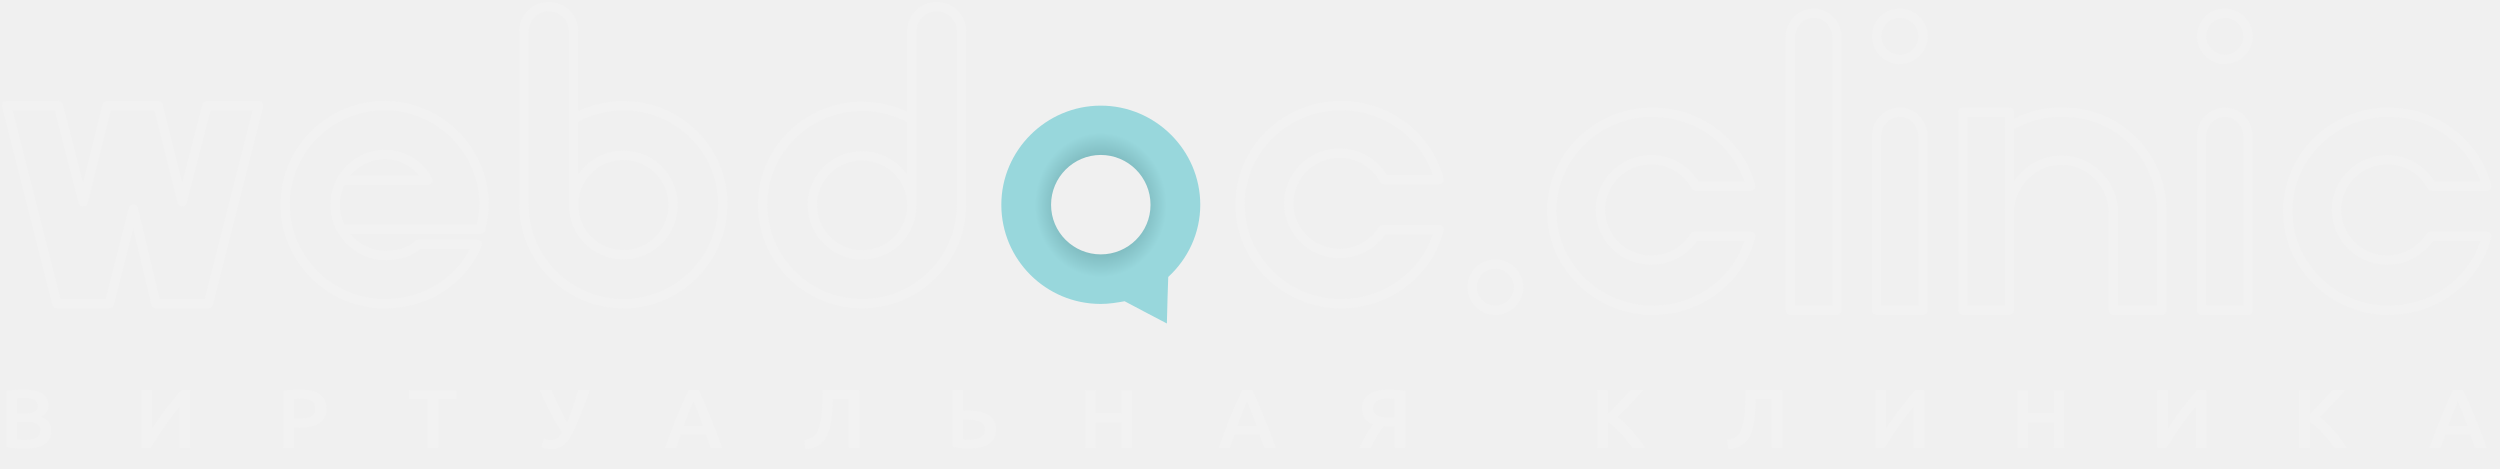
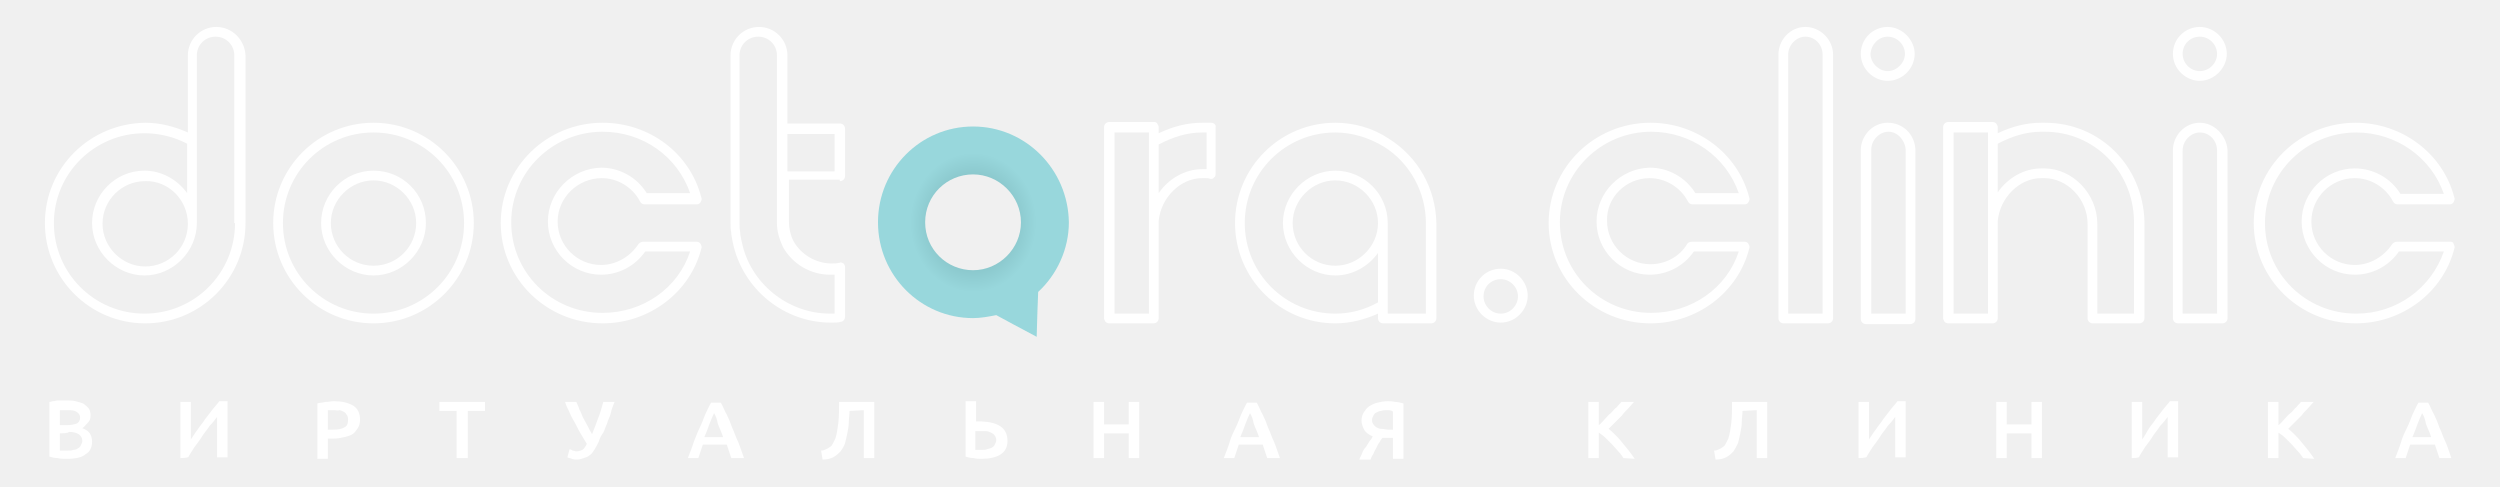
- <svg xmlns="http://www.w3.org/2000/svg" width="320" height="60" viewBox="0 0 320 60" fill="none">
-   <path fill-rule="evenodd" clip-rule="evenodd" d="M284.775 1.69C286.387 1.69 287.745 3.042 287.745 4.648C287.745 6.254 286.387 7.606 284.775 7.606C283.162 7.606 281.804 6.254 281.804 4.648C281.804 3.042 283.077 1.69 284.775 1.69Z" stroke="#F2F2F2" stroke-width="1.2" stroke-linejoin="round" />
-   <path fill-rule="evenodd" clip-rule="evenodd" d="M287.745 17.416C287.745 15.76 286.387 14.366 284.775 14.366C283.162 14.366 281.804 15.76 281.804 17.416V39.719H287.745V17.416Z" stroke="#F2F2F2" stroke-width="1.2" stroke-linejoin="round" />
-   <path fill-rule="evenodd" clip-rule="evenodd" d="M243.183 1.69C244.796 1.69 246.154 3.042 246.154 4.648C246.154 6.254 244.796 7.606 243.183 7.606C241.57 7.606 240.212 6.254 240.212 4.648C240.212 3.042 241.485 1.69 243.183 1.69Z" stroke="#F2F2F2" stroke-width="1.2" stroke-linejoin="round" />
-   <path fill-rule="evenodd" clip-rule="evenodd" d="M243.183 14.354C241.571 14.354 240.213 15.736 240.213 17.376V39.718H246.154V17.376C246.069 15.736 244.796 14.354 243.183 14.354Z" stroke="#F2F2F2" stroke-width="1.2" stroke-linejoin="round" />
-   <path fill-rule="evenodd" clip-rule="evenodd" d="M235.119 4.707C235.119 3.069 233.761 1.69 232.149 1.69C230.536 1.69 229.178 3.069 229.178 4.707V39.718H235.119V4.707Z" stroke="#F2F2F2" stroke-width="1.2" stroke-linejoin="round" />
-   <path fill-rule="evenodd" clip-rule="evenodd" d="M211.353 33.294C207.791 33.294 204.853 30.428 204.853 26.869C204.853 23.309 207.791 20.444 211.353 20.444C213.846 20.444 215.983 21.833 217.051 23.83H224.085C222.66 18.447 217.585 14.366 211.531 14.366C204.408 14.366 198.621 20.01 198.621 27.042C198.621 33.988 204.408 39.718 211.531 39.718C217.585 39.718 222.66 35.724 224.085 30.255H216.873C215.805 32.078 213.668 33.294 211.353 33.294Z" stroke="#F2F2F2" stroke-width="1.2" stroke-linejoin="round" />
-   <path fill-rule="evenodd" clip-rule="evenodd" d="M191.406 33.803C193.019 33.803 194.377 35.155 194.377 36.761C194.377 38.366 193.019 39.718 191.406 39.718C189.793 39.718 188.435 38.366 188.435 36.761C188.435 35.155 189.708 33.803 191.406 33.803Z" stroke="#F2F2F2" stroke-width="1.2" stroke-linejoin="round" />
-   <path fill-rule="evenodd" clip-rule="evenodd" d="M305.57 33.294C302.009 33.294 299.071 30.428 299.071 26.869C299.071 23.309 302.009 20.444 305.57 20.444C308.063 20.444 310.2 21.833 311.269 23.83H318.302C316.878 18.447 311.803 14.366 305.748 14.366C298.626 14.366 292.838 20.01 292.838 27.042C292.838 33.988 298.626 39.718 305.748 39.718C311.803 39.718 316.878 35.724 318.302 30.255H311.091C309.933 32.078 307.885 33.294 305.57 33.294Z" stroke="#F2F2F2" stroke-width="1.2" stroke-linejoin="round" />
-   <path fill-rule="evenodd" clip-rule="evenodd" d="M251.248 14.367H257.186L257.185 39.705H251.247L251.248 14.367Z" stroke="#F2F2F2" stroke-width="1.2" stroke-linejoin="round" />
-   <path fill-rule="evenodd" clip-rule="evenodd" d="M276.711 26.869C276.624 19.923 271.132 14.366 264.159 14.366C264.072 14.366 263.985 14.366 263.897 14.366C263.81 14.366 263.723 14.366 263.636 14.366C261.282 14.366 259.103 15.061 257.186 16.189V26.782C257.447 23.396 260.324 20.531 263.636 20.531C263.81 20.531 263.897 20.531 264.072 20.531C267.558 20.531 270.522 23.656 270.522 27.216V39.718H276.711V26.869Z" stroke="#F2F2F2" stroke-width="1.2" stroke-linejoin="round" />
-   <path d="M73.422 15.206C75.278 14.146 77.489 13.528 79.788 13.528C86.861 13.528 92.52 19.18 92.52 26.157C92.52 33.133 86.861 38.873 79.788 38.873C72.803 38.873 67.056 33.221 67.056 26.157C67.056 26.157 67.056 4.113 67.056 4.024C67.056 2.258 68.47 0.845 70.239 0.845C72.007 0.845 73.422 2.258 73.422 4.024V15.206ZM73.422 15.206V26.245M73.422 26.245C73.422 29.777 76.251 32.603 79.788 32.603C83.325 32.603 86.154 29.777 86.154 26.245C86.154 22.712 83.325 19.886 79.788 19.886C76.251 19.886 73.422 22.712 73.422 26.245Z" stroke="#F2F2F2" stroke-width="1.2" />
-   <path d="M116.711 15.282C114.854 14.225 112.644 13.609 110.345 13.609C103.36 13.609 97.613 19.243 97.613 26.197C97.613 33.151 103.271 38.873 110.345 38.873C117.33 38.873 123.077 33.239 123.077 26.197C123.077 26.197 123.077 4.102 123.077 4.014C123.077 2.254 121.662 0.845 119.894 0.845C118.125 0.845 116.711 2.254 116.711 4.014V15.282ZM116.711 15.282V26.285M116.711 26.285C116.711 29.806 113.881 32.623 110.345 32.623C106.896 32.623 103.979 29.806 103.979 26.285C103.979 22.764 106.808 19.947 110.345 19.947C113.881 19.947 116.711 22.764 116.711 26.285Z" stroke="#F2F2F2" stroke-width="1.2" />
-   <path d="M42.909 26.197C42.909 27.326 43.172 28.455 43.699 29.323H54.763H57.397H59.768H61.524C61.787 28.281 61.963 27.239 61.963 26.197C61.963 19.251 56.255 13.521 49.231 13.521C42.206 13.521 36.499 19.165 36.499 26.197C36.499 33.143 42.206 38.873 49.231 38.873C54.587 38.873 59.153 35.891 61.085 31.289H53.533C52.392 32.331 50.899 32.709 49.231 32.709C45.718 32.622 42.909 29.757 42.909 26.197ZM42.909 26.197C42.909 22.637 45.806 19.772 49.231 19.772C51.602 19.772 53.709 21.075 54.763 23.072H43.699C43.172 24.027 42.909 25.069 42.909 26.197Z" stroke="#F2F2F2" stroke-width="1.2" stroke-linejoin="round" />
-   <path fill-rule="evenodd" clip-rule="evenodd" d="M171.459 32.448C167.897 32.448 164.959 29.583 164.959 26.023C164.959 22.464 167.897 19.599 171.459 19.599C173.952 19.599 176.089 20.988 177.157 22.985H184.191C182.766 17.515 177.691 13.521 171.637 13.521C164.514 13.521 158.727 19.165 158.727 26.197C158.727 33.143 164.514 38.873 171.637 38.873C177.691 38.873 182.766 34.879 184.191 29.41H176.979C175.822 31.233 173.774 32.448 171.459 32.448Z" stroke="#F2F2F2" stroke-width="1.2" stroke-linejoin="round" />
-   <path fill-rule="evenodd" clip-rule="evenodd" d="M23.315 25.827L20.239 13.521H13.713L10.637 25.827L7.467 13.521H0.849L7.281 38.873H13.993L17.069 26.752L19.959 38.873H26.671L33.103 13.521H26.485L23.315 25.827Z" stroke="#F2F2F2" stroke-width="1.2" stroke-miterlimit="1.305" stroke-linejoin="round" />
-   <path fill-rule="evenodd" clip-rule="evenodd" d="M140.902 13.521C133.925 13.521 128.17 19.22 128.17 26.213C128.17 33.206 133.838 38.905 140.902 38.905C141.948 38.905 142.995 38.732 143.954 38.559L146.396 39.854L149.361 41.408L149.448 38.041L149.535 35.451C152.064 33.12 153.634 29.839 153.634 26.213C153.634 19.22 147.878 13.521 140.902 13.521ZM140.902 32.562C137.414 32.562 134.536 29.753 134.536 26.213C134.536 22.673 137.414 19.833 140.902 19.833C144.39 19.833 147.268 22.673 147.268 26.213C147.268 29.753 144.39 32.562 140.902 32.562Z" fill="url(#paint0_radial)" />
-   <path d="M3.121 57.422C2.722 57.422 2.32 57.408 1.914 57.379C1.508 57.358 1.153 57.308 0.849 57.23V50.041C1.008 50.012 1.179 49.987 1.36 49.966C1.541 49.938 1.726 49.916 1.914 49.902C2.103 49.888 2.288 49.877 2.469 49.87C2.657 49.863 2.835 49.859 3.001 49.859C3.458 49.859 3.882 49.895 4.274 49.966C4.665 50.03 5.002 50.14 5.285 50.297C5.575 50.454 5.799 50.66 5.959 50.917C6.118 51.173 6.198 51.49 6.198 51.867C6.198 52.216 6.111 52.515 5.937 52.765C5.77 53.014 5.535 53.213 5.23 53.363C5.687 53.512 6.024 53.733 6.241 54.025C6.459 54.317 6.568 54.687 6.568 55.136C6.568 55.898 6.285 56.471 5.72 56.856C5.154 57.233 4.288 57.422 3.121 57.422ZM2.197 54.004V56.258C2.349 56.272 2.512 56.283 2.686 56.29C2.86 56.297 3.02 56.3 3.165 56.3C3.447 56.3 3.708 56.283 3.947 56.247C4.194 56.211 4.404 56.151 4.578 56.065C4.759 55.973 4.901 55.852 5.002 55.702C5.111 55.553 5.165 55.36 5.165 55.125C5.165 54.705 5.009 54.413 4.698 54.249C4.386 54.086 3.955 54.004 3.404 54.004H2.197ZM2.197 52.946H3.165C3.686 52.946 4.096 52.875 4.393 52.733C4.69 52.583 4.839 52.32 4.839 51.942C4.839 51.586 4.683 51.333 4.371 51.184C4.067 51.034 3.668 50.959 3.175 50.959C2.965 50.959 2.777 50.963 2.61 50.97C2.451 50.977 2.313 50.988 2.197 51.002V52.946Z" fill="#F2F2F2" />
-   <path d="M18.106 57.337V49.934H19.465V54.848C19.711 54.463 19.99 54.05 20.302 53.608C20.621 53.16 20.947 52.715 21.28 52.273C21.621 51.832 21.958 51.408 22.291 51.002C22.625 50.589 22.936 50.233 23.227 49.934H24.346V57.337H22.998V52.038C22.694 52.394 22.371 52.797 22.03 53.245C21.697 53.687 21.367 54.146 21.041 54.623C20.715 55.093 20.4 55.563 20.095 56.033C19.791 56.496 19.515 56.931 19.269 57.337H18.106Z" fill="#F2F2F2" />
-   <path d="M38.396 49.859C39.49 49.859 40.328 50.055 40.907 50.447C41.495 50.838 41.788 51.451 41.788 52.284C41.788 52.718 41.708 53.092 41.549 53.406C41.397 53.712 41.172 53.965 40.875 54.164C40.578 54.356 40.215 54.499 39.788 54.591C39.36 54.684 38.871 54.73 38.32 54.73H37.635V57.337H36.265V50.041C36.584 49.969 36.935 49.923 37.32 49.902C37.711 49.873 38.07 49.859 38.396 49.859ZM38.494 51.023C38.146 51.023 37.86 51.034 37.635 51.056V53.577H38.298C38.958 53.577 39.465 53.487 39.82 53.309C40.175 53.124 40.353 52.779 40.353 52.273C40.353 52.031 40.306 51.828 40.212 51.664C40.117 51.501 39.987 51.372 39.82 51.28C39.654 51.187 39.454 51.123 39.222 51.088C38.998 51.045 38.755 51.023 38.494 51.023Z" fill="#F2F2F2" />
-   <path d="M58.401 49.934V51.098H56.086V57.337H54.705V51.098H52.389V49.934H58.401Z" fill="#F2F2F2" />
-   <path d="M73.434 55.125C73.253 55.524 73.065 55.873 72.869 56.172C72.681 56.464 72.47 56.706 72.239 56.899C72.014 57.091 71.76 57.233 71.477 57.326C71.202 57.419 70.89 57.465 70.542 57.465C70.332 57.465 70.111 57.443 69.879 57.401C69.654 57.358 69.47 57.304 69.325 57.24L69.575 56.13C69.713 56.187 69.858 56.233 70.01 56.268C70.162 56.297 70.318 56.311 70.477 56.311C70.811 56.311 71.086 56.236 71.303 56.087C71.528 55.937 71.735 55.691 71.923 55.35C71.619 54.865 71.325 54.378 71.043 53.886C70.767 53.395 70.51 52.918 70.271 52.455C70.031 51.985 69.81 51.536 69.607 51.109C69.412 50.682 69.234 50.29 69.075 49.934H70.608C70.724 50.226 70.854 50.539 70.999 50.874C71.151 51.209 71.311 51.554 71.477 51.91C71.651 52.266 71.833 52.629 72.021 53C72.21 53.37 72.398 53.74 72.586 54.111C72.847 53.477 73.097 52.8 73.337 52.081C73.576 51.362 73.8 50.646 74.011 49.934H75.489C75.315 50.461 75.141 50.959 74.968 51.429C74.793 51.892 74.62 52.337 74.446 52.765C74.279 53.185 74.109 53.591 73.935 53.982C73.768 54.367 73.601 54.748 73.434 55.125Z" fill="#F2F2F2" />
-   <path d="M90.966 57.337C90.865 57.045 90.76 56.756 90.651 56.471C90.542 56.187 90.437 55.895 90.336 55.595H87.161C87.06 55.895 86.954 56.19 86.846 56.482C86.744 56.767 86.643 57.052 86.541 57.337H85.117C85.4 56.546 85.668 55.816 85.922 55.147C86.175 54.477 86.422 53.843 86.661 53.245C86.907 52.647 87.15 52.077 87.389 51.536C87.629 50.995 87.875 50.461 88.129 49.934H89.422C89.676 50.461 89.923 50.995 90.162 51.536C90.401 52.077 90.64 52.647 90.879 53.245C91.126 53.843 91.376 54.477 91.629 55.147C91.891 55.816 92.162 56.546 92.445 57.337H90.966ZM88.748 51.365C88.582 51.743 88.39 52.202 88.172 52.743C87.962 53.285 87.741 53.872 87.509 54.506H89.988C89.756 53.872 89.531 53.281 89.314 52.733C89.096 52.184 88.908 51.728 88.748 51.365Z" fill="#F2F2F2" />
-   <path d="M106.612 51.088C106.591 51.572 106.565 52.067 106.536 52.572C106.507 53.071 106.453 53.555 106.373 54.025C106.301 54.488 106.192 54.926 106.047 55.339C105.902 55.752 105.703 56.115 105.449 56.429C105.195 56.735 104.877 56.98 104.492 57.166C104.115 57.351 103.652 57.45 103.101 57.465L102.948 56.29C103.209 56.261 103.438 56.211 103.633 56.14C103.829 56.069 103.999 55.976 104.144 55.862C104.289 55.741 104.416 55.595 104.525 55.425C104.634 55.246 104.728 55.04 104.808 54.805C105.003 54.249 105.134 53.555 105.199 52.722C105.264 51.889 105.297 50.959 105.297 49.934H110.005V57.337H108.624V51.088H106.612Z" fill="#F2F2F2" />
-   <path d="M127.5 55.008C127.5 55.798 127.196 56.4 126.587 56.813C125.985 57.219 125.137 57.422 124.043 57.422C123.738 57.422 123.394 57.404 123.01 57.369C122.633 57.333 122.271 57.276 121.923 57.198V49.934H123.293V52.594C123.416 52.58 123.532 52.572 123.641 52.572C123.749 52.572 123.862 52.572 123.978 52.572C126.326 52.572 127.5 53.384 127.5 55.008ZM123.88 53.726C123.793 53.726 123.699 53.726 123.597 53.726C123.496 53.726 123.394 53.733 123.293 53.747V56.247C123.394 56.254 123.51 56.261 123.641 56.268C123.778 56.268 123.941 56.268 124.13 56.268C124.384 56.268 124.626 56.251 124.858 56.215C125.097 56.172 125.304 56.105 125.478 56.012C125.659 55.912 125.804 55.784 125.913 55.627C126.022 55.464 126.076 55.257 126.076 55.008C126.076 54.759 126.022 54.552 125.913 54.388C125.811 54.224 125.663 54.093 125.467 53.993C125.279 53.893 125.05 53.826 124.782 53.79C124.514 53.747 124.213 53.726 123.88 53.726Z" fill="#F2F2F2" />
-   <path d="M143.546 49.934H144.916V57.337H143.546V54.057H140.273V57.337H138.904V49.934H140.273V52.893H143.546V49.934Z" fill="#F2F2F2" />
-   <path d="M161.831 57.337C161.729 57.045 161.624 56.756 161.515 56.471C161.407 56.187 161.301 55.895 161.2 55.595H158.025C157.924 55.895 157.819 56.19 157.71 56.482C157.608 56.767 157.507 57.052 157.406 57.337H155.981C156.264 56.546 156.532 55.816 156.786 55.147C157.039 54.477 157.286 53.843 157.525 53.245C157.772 52.647 158.014 52.077 158.254 51.536C158.493 50.995 158.739 50.461 158.993 49.934H160.287C160.54 50.461 160.787 50.995 161.026 51.536C161.265 52.077 161.504 52.647 161.744 53.245C161.99 53.843 162.24 54.477 162.494 55.147C162.755 55.816 163.027 56.546 163.309 57.337H161.831ZM159.613 51.365C159.446 51.743 159.254 52.202 159.036 52.743C158.826 53.285 158.605 53.872 158.373 54.506H160.852C160.62 53.872 160.395 53.281 160.178 52.733C159.961 52.184 159.772 51.728 159.613 51.365Z" fill="#F2F2F2" />
-   <path d="M177.794 49.859C178.091 49.859 178.428 49.873 178.805 49.902C179.182 49.923 179.537 49.969 179.871 50.041V57.337H178.501V54.559H177.707C177.613 54.559 177.515 54.559 177.414 54.559C177.312 54.552 177.218 54.541 177.131 54.527C176.986 54.698 176.841 54.894 176.696 55.115C176.551 55.328 176.406 55.56 176.261 55.809C176.123 56.051 175.982 56.304 175.837 56.568C175.699 56.824 175.565 57.08 175.435 57.337H173.978C174.108 57.059 174.25 56.778 174.402 56.493C174.554 56.208 174.706 55.934 174.859 55.67C175.018 55.4 175.174 55.15 175.326 54.922C175.485 54.687 175.63 54.488 175.761 54.324C175.268 54.146 174.906 53.883 174.674 53.534C174.442 53.185 174.326 52.754 174.326 52.241C174.326 51.842 174.405 51.493 174.565 51.194C174.732 50.895 174.964 50.65 175.261 50.457C175.565 50.258 175.931 50.108 176.359 50.009C176.787 49.909 177.265 49.859 177.794 49.859ZM177.696 51.023C177.421 51.023 177.163 51.045 176.924 51.088C176.692 51.123 176.489 51.187 176.315 51.28C176.141 51.372 176.004 51.497 175.902 51.654C175.808 51.81 175.761 52.003 175.761 52.231C175.761 52.473 175.808 52.672 175.902 52.829C176.004 52.985 176.145 53.11 176.326 53.203C176.515 53.295 176.739 53.359 177 53.395C177.269 53.431 177.569 53.448 177.903 53.448H178.501V51.056C178.247 51.034 177.979 51.023 177.696 51.023Z" fill="#F2F2F2" />
-   <path d="M208.939 57.337C208.75 57.052 208.533 56.753 208.287 56.439C208.04 56.126 207.779 55.823 207.504 55.531C207.236 55.239 206.957 54.962 206.667 54.698C206.377 54.435 206.09 54.207 205.808 54.014V57.337H204.438V49.934H205.808V52.989C206.047 52.754 206.297 52.505 206.558 52.241C206.819 51.971 207.076 51.7 207.33 51.429C207.591 51.152 207.837 50.885 208.069 50.628C208.301 50.372 208.511 50.14 208.7 49.934H210.341C210.102 50.205 209.849 50.486 209.58 50.778C209.312 51.07 209.037 51.365 208.754 51.664C208.471 51.956 208.185 52.248 207.895 52.54C207.613 52.832 207.333 53.11 207.058 53.373C207.362 53.601 207.671 53.868 207.982 54.175C208.301 54.474 208.613 54.798 208.917 55.147C209.222 55.489 209.512 55.848 209.787 56.226C210.07 56.596 210.327 56.966 210.559 57.337H208.939Z" fill="#F2F2F2" />
-   <path d="M224.745 51.088C224.724 51.572 224.698 52.067 224.669 52.572C224.64 53.071 224.586 53.555 224.506 54.025C224.434 54.488 224.325 54.926 224.18 55.339C224.035 55.752 223.836 56.115 223.582 56.429C223.328 56.735 223.009 56.98 222.625 57.166C222.248 57.351 221.785 57.45 221.234 57.465L221.081 56.29C221.342 56.261 221.571 56.211 221.766 56.14C221.962 56.069 222.132 55.976 222.277 55.862C222.422 55.741 222.549 55.595 222.658 55.425C222.767 55.246 222.861 55.04 222.941 54.805C223.136 54.249 223.267 53.555 223.332 52.722C223.397 51.889 223.43 50.959 223.43 49.934H228.138V57.337H226.757V51.088H224.745Z" fill="#F2F2F2" />
-   <path d="M240.056 57.337V49.934H241.415V54.848C241.661 54.463 241.94 54.05 242.252 53.608C242.571 53.16 242.897 52.715 243.23 52.273C243.571 51.832 243.908 51.408 244.242 51.002C244.575 50.589 244.887 50.233 245.177 49.934H246.296V57.337H244.948V52.038C244.644 52.394 244.321 52.797 243.981 53.245C243.647 53.687 243.317 54.146 242.991 54.623C242.665 55.093 242.35 55.563 242.045 56.033C241.741 56.496 241.465 56.931 241.219 57.337H240.056Z" fill="#F2F2F2" />
-   <path d="M262.858 49.934H264.227V57.337H262.858V54.057H259.585V57.337H258.215V49.934H259.585V52.893H262.858V49.934Z" fill="#F2F2F2" />
-   <path d="M276.141 57.337V49.934H277.5V54.848C277.746 54.463 278.025 54.05 278.337 53.608C278.656 53.16 278.982 52.715 279.315 52.273C279.656 51.832 279.993 51.408 280.327 51.002C280.66 50.589 280.972 50.233 281.262 49.934H282.382V57.337H281.033V52.038C280.729 52.394 280.406 52.797 280.066 53.245C279.732 53.687 279.402 54.146 279.076 54.623C278.75 55.093 278.435 55.563 278.13 56.033C277.826 56.496 277.551 56.931 277.304 57.337H276.141Z" fill="#F2F2F2" />
-   <path d="M298.801 57.337C298.613 57.052 298.395 56.753 298.149 56.439C297.902 56.126 297.642 55.823 297.366 55.531C297.098 55.239 296.819 54.962 296.529 54.698C296.239 54.435 295.953 54.207 295.67 54.014V57.337H294.3V49.934H295.67V52.989C295.909 52.754 296.159 52.505 296.42 52.241C296.681 51.971 296.938 51.7 297.192 51.429C297.453 51.152 297.7 50.885 297.931 50.628C298.163 50.372 298.374 50.14 298.562 49.934H300.204C299.965 50.205 299.711 50.486 299.443 50.778C299.175 51.07 298.899 51.365 298.616 51.664C298.334 51.956 298.047 52.248 297.758 52.54C297.475 52.832 297.196 53.11 296.92 53.373C297.225 53.601 297.533 53.868 297.844 54.175C298.163 54.474 298.475 54.798 298.78 55.147C299.084 55.489 299.374 55.848 299.649 56.226C299.932 56.596 300.189 56.966 300.421 57.337H298.801Z" fill="#F2F2F2" />
-   <path d="M316.824 57.337C316.722 57.045 316.617 56.756 316.508 56.471C316.4 56.187 316.295 55.895 316.193 55.595H313.018C312.917 55.895 312.812 56.19 312.703 56.482C312.602 56.767 312.5 57.052 312.399 57.337H310.974C311.257 56.546 311.525 55.816 311.779 55.147C312.033 54.477 312.279 53.843 312.518 53.245C312.765 52.647 313.008 52.077 313.247 51.536C313.486 50.995 313.732 50.461 313.986 49.934H315.28C315.534 50.461 315.78 50.995 316.019 51.536C316.258 52.077 316.497 52.647 316.737 53.245C316.983 53.843 317.233 54.477 317.487 55.147C317.748 55.816 318.02 56.546 318.302 57.337H316.824ZM314.606 51.365C314.439 51.743 314.247 52.202 314.029 52.743C313.819 53.285 313.598 53.872 313.366 54.506H315.845C315.613 53.872 315.389 53.281 315.171 52.733C314.954 52.184 314.765 51.728 314.606 51.365Z" fill="#F2F2F2" />
-   <defs>
-     <radialGradient id="paint0_radial" cx="0" cy="0" r="1" gradientUnits="userSpaceOnUse" gradientTransform="translate(140.902 26.25) rotate(90) scale(9.24296 8.43984)">
-       <stop stop-color="#4E8387" />
-       <stop offset="1" stop-color="#98D7DC" />
-     </radialGradient>
-   </defs>
+ <svg xmlns="http://www.w3.org/2000/svg" version="1.1" id="Layer_1" x="0px" y="0px" viewBox="0 0 334 65" style="enable-background:new 0 0 334 65;" xml:space="preserve">
+   <style type="text/css">
+ 	.st0{fill:#FFFFFF;}
+ 	.st1{fill-rule:evenodd;clip-rule:evenodd;fill:url(#SVGID_1_);}
+ </style>
+   <g>
+     <path class="st0" d="M8.9,61.3c-0.4,0-0.8,0-1.2-0.1c-0.4,0-0.8-0.1-1.1-0.2v-7.3c0.2,0,0.3-0.1,0.5-0.1c0.2,0,0.4-0.1,0.6-0.1   c0.2,0,0.4,0,0.6,0c0.2,0,0.4,0,0.5,0c0.5,0,0.9,0,1.3,0.1c0.4,0.1,0.7,0.2,1,0.3c0.3,0.2,0.5,0.4,0.7,0.6s0.3,0.6,0.3,1   c0,0.4-0.1,0.7-0.3,0.9S11.3,57,11,57.2c0.5,0.2,0.8,0.4,1,0.7c0.2,0.3,0.3,0.7,0.3,1.1c0,0.8-0.3,1.4-0.9,1.7   C11,61.1,10.1,61.3,8.9,61.3z M8,57.9v2.3c0.2,0,0.3,0,0.5,0c0.2,0,0.3,0,0.5,0c0.3,0,0.6,0,0.8-0.1c0.3,0,0.5-0.1,0.6-0.2   c0.2-0.1,0.3-0.2,0.4-0.4c0.1-0.2,0.2-0.4,0.2-0.6c0-0.4-0.2-0.7-0.5-0.9c-0.3-0.2-0.8-0.3-1.3-0.3C9.2,57.9,8,57.9,8,57.9z    M8,56.8h1c0.5,0,0.9-0.1,1.2-0.2s0.5-0.4,0.5-0.8c0-0.4-0.2-0.6-0.5-0.8c-0.3-0.2-0.7-0.2-1.2-0.2c-0.2,0-0.4,0-0.6,0   c-0.2,0-0.3,0-0.4,0L8,56.8L8,56.8z" />
+     <path class="st0" d="M24.1,61.2v-7.5h1.4v5c0.3-0.4,0.5-0.8,0.9-1.3c0.3-0.5,0.7-0.9,1-1.4c0.4-0.5,0.7-0.9,1-1.3   c0.3-0.4,0.7-0.8,0.9-1.1h1.1v7.5H29v-5.4c-0.3,0.4-0.6,0.8-1,1.2c-0.3,0.5-0.7,0.9-1,1.4c-0.3,0.5-0.7,1-1,1.4   c-0.3,0.5-0.6,0.9-0.8,1.3C25.2,61.2,24.1,61.2,24.1,61.2z" />
+     <path class="st0" d="M44.6,53.6c1.1,0,1.9,0.2,2.6,0.6c0.6,0.4,0.9,1,0.9,1.9c0,0.4-0.1,0.8-0.3,1.1c-0.2,0.3-0.4,0.6-0.7,0.8   s-0.7,0.3-1.1,0.4c-0.4,0.1-0.9,0.2-1.5,0.2h-0.7v2.7h-1.4v-7.4c0.3-0.1,0.7-0.1,1.1-0.2C43.9,53.7,44.2,53.6,44.6,53.6z    M44.7,54.8c-0.4,0-0.6,0-0.9,0v2.6h0.7c0.7,0,1.2-0.1,1.5-0.3c0.4-0.2,0.5-0.5,0.5-1.1c0-0.3-0.1-0.5-0.2-0.6   c-0.1-0.2-0.2-0.3-0.4-0.4c-0.2-0.1-0.4-0.2-0.6-0.2C45.2,54.9,44.9,54.8,44.7,54.8z" />
+     <path class="st0" d="M64.8,53.7v1.2h-2.3v6.3H61v-6.3h-2.3v-1.2H64.8z" />
+     <path class="st0" d="M80,59c-0.2,0.4-0.4,0.8-0.6,1.1c-0.2,0.3-0.4,0.6-0.6,0.7c-0.2,0.2-0.5,0.3-0.8,0.4c-0.3,0.1-0.6,0.2-0.9,0.2   c-0.2,0-0.4,0-0.7-0.1c-0.2-0.1-0.4-0.1-0.6-0.2l0.3-1.1c0.2,0.1,0.3,0.1,0.4,0.2c0.2,0,0.3,0.1,0.5,0.1c0.3,0,0.6-0.1,0.8-0.2   s0.4-0.4,0.6-0.8c-0.3-0.5-0.6-1-0.9-1.5c-0.3-0.5-0.5-1-0.8-1.5c-0.3-0.5-0.5-0.9-0.7-1.4c-0.2-0.4-0.4-0.8-0.5-1.2h1.5   c0.1,0.3,0.3,0.6,0.4,1c0.2,0.3,0.3,0.7,0.5,1.1c0.2,0.4,0.4,0.7,0.6,1.1c0.2,0.4,0.4,0.8,0.6,1.1c0.3-0.7,0.5-1.3,0.8-2.1   c0.3-0.7,0.5-1.5,0.7-2.2h1.5c-0.2,0.5-0.4,1-0.5,1.5s-0.4,0.9-0.5,1.4c-0.2,0.4-0.3,0.8-0.5,1.2C80.3,58.2,80.1,58.6,80,59z" />
+     <path class="st0" d="M97.7,61.2c-0.1-0.3-0.2-0.6-0.3-0.9c-0.1-0.3-0.2-0.6-0.3-0.9h-3.2c-0.1,0.3-0.2,0.6-0.3,0.9   c-0.1,0.3-0.2,0.6-0.3,0.9h-1.4c0.3-0.8,0.6-1.5,0.8-2.2c0.3-0.7,0.5-1.3,0.8-1.9c0.3-0.6,0.5-1.2,0.7-1.7c0.3-0.6,0.5-1.1,0.8-1.6   h1.3c0.3,0.5,0.5,1.1,0.8,1.6c0.3,0.6,0.5,1.1,0.7,1.7c0.3,0.6,0.5,1.3,0.8,1.9c0.3,0.7,0.5,1.4,0.8,2.2H97.7z M95.4,55.2   c-0.2,0.4-0.4,0.9-0.6,1.4c-0.2,0.6-0.4,1.1-0.7,1.8h2.5c-0.2-0.7-0.5-1.2-0.7-1.8C95.8,56,95.6,55.5,95.4,55.2z" />
+     <path class="st0" d="M113.5,54.9c0,0.5-0.1,1-0.1,1.5c0,0.5-0.1,1-0.2,1.5c-0.1,0.5-0.2,0.9-0.3,1.3s-0.4,0.8-0.6,1.1   c-0.3,0.3-0.6,0.6-1,0.8c-0.4,0.2-0.9,0.3-1.4,0.3l-0.2-1.2c0.3,0,0.5-0.1,0.7-0.2c0.2-0.1,0.4-0.2,0.5-0.3   c0.2-0.1,0.3-0.3,0.4-0.5c0.1-0.2,0.2-0.4,0.3-0.6c0.2-0.6,0.3-1.3,0.4-2.1c0.1-0.9,0.1-1.8,0.1-2.8h4.7v7.5h-1.4v-6.4L113.5,54.9   L113.5,54.9z" />
+     <path class="st0" d="M134.6,58.9c0,0.8-0.3,1.4-0.9,1.8c-0.6,0.4-1.5,0.6-2.6,0.6c-0.3,0-0.7,0-1-0.1c-0.4,0-0.8-0.1-1.1-0.2v-7.4   h1.4v2.7c0.1,0,0.3,0,0.4,0s0.2,0,0.3,0C133.4,56.4,134.6,57.2,134.6,58.9z M130.9,57.6c-0.1,0-0.2,0-0.3,0s-0.2,0-0.3,0v2.5   c0.1,0,0.2,0,0.4,0c0.2,0,0.3,0,0.5,0c0.3,0,0.5,0,0.7-0.1c0.3-0.1,0.5-0.1,0.6-0.2c0.2-0.1,0.3-0.2,0.4-0.4   c0.1-0.2,0.2-0.4,0.2-0.6s-0.1-0.5-0.2-0.6c-0.1-0.2-0.3-0.3-0.5-0.4c-0.2-0.1-0.4-0.2-0.7-0.2C131.6,57.6,131.3,57.6,130.9,57.6z" />
+     <path class="st0" d="M150.8,53.7h1.4v7.5h-1.4v-3.3h-3.3v3.3h-1.4v-7.5h1.4v3h3.3V53.7z" />
+     <path class="st0" d="M169.3,61.2c-0.1-0.3-0.2-0.6-0.3-0.9c-0.1-0.3-0.2-0.6-0.3-0.9h-3.2c-0.1,0.3-0.2,0.6-0.3,0.9   c-0.1,0.3-0.2,0.6-0.3,0.9h-1.4c0.3-0.8,0.6-1.5,0.8-2.2s0.5-1.3,0.8-1.9c0.3-0.6,0.5-1.2,0.7-1.7c0.3-0.6,0.5-1.1,0.8-1.6h1.3   c0.3,0.5,0.5,1.1,0.8,1.6c0.3,0.6,0.5,1.1,0.7,1.7c0.3,0.6,0.5,1.3,0.8,1.9c0.3,0.7,0.5,1.4,0.8,2.2H169.3z M167,55.2   c-0.2,0.4-0.4,0.9-0.6,1.4c-0.2,0.6-0.4,1.1-0.7,1.8h2.5c-0.2-0.7-0.5-1.2-0.7-1.8C167.4,56,167.2,55.5,167,55.2z" />
+     <path class="st0" d="M185.4,53.6c0.3,0,0.6,0,1,0.1c0.4,0,0.7,0.1,1.1,0.2v7.4h-1.4v-2.8h-0.8c-0.1,0-0.2,0-0.3,0s-0.2,0-0.3,0   c-0.2,0.2-0.3,0.4-0.4,0.6c-0.2,0.2-0.3,0.5-0.4,0.7s-0.3,0.5-0.4,0.8c-0.2,0.3-0.3,0.5-0.4,0.8h-1.5c0.1-0.3,0.3-0.6,0.4-0.9   s0.3-0.6,0.5-0.8c0.2-0.3,0.3-0.5,0.5-0.8c0.2-0.2,0.3-0.4,0.4-0.6c-0.5-0.2-0.9-0.5-1.1-0.8c-0.2-0.4-0.4-0.8-0.4-1.3   c0-0.4,0.1-0.8,0.3-1.1c0.2-0.3,0.4-0.6,0.7-0.8c0.3-0.2,0.7-0.4,1.1-0.5C184.4,53.7,184.9,53.6,185.4,53.6z M185.3,54.8   c-0.3,0-0.5,0-0.8,0.1c-0.2,0-0.4,0.1-0.6,0.2c-0.2,0.1-0.3,0.2-0.4,0.4c-0.1,0.2-0.2,0.4-0.2,0.6c0,0.3,0.1,0.5,0.2,0.6   c0.1,0.2,0.3,0.3,0.4,0.4c0.2,0.1,0.4,0.2,0.7,0.2c0.3,0,0.6,0.1,0.9,0.1h0.6v-2.4C185.9,54.8,185.6,54.8,185.3,54.8z" />
+     <path class="st0" d="M216.9,61.2c-0.2-0.3-0.4-0.6-0.7-0.9c-0.3-0.3-0.5-0.6-0.8-0.9c-0.3-0.3-0.6-0.6-0.9-0.9   c-0.3-0.3-0.6-0.5-0.9-0.7v3.4h-1.4v-7.5h1.4v3.1c0.3-0.2,0.5-0.5,0.8-0.8c0.3-0.3,0.5-0.6,0.8-0.8c0.3-0.3,0.5-0.6,0.8-0.8   c0.2-0.3,0.5-0.5,0.6-0.7h1.7c-0.3,0.3-0.5,0.6-0.8,0.9c-0.3,0.3-0.6,0.6-0.8,0.9c-0.3,0.3-0.6,0.6-0.9,0.9   c-0.3,0.3-0.6,0.6-0.9,0.9c0.3,0.2,0.6,0.5,0.9,0.8c0.3,0.3,0.6,0.6,0.9,1c0.3,0.4,0.6,0.7,0.9,1.1c0.3,0.4,0.6,0.8,0.8,1.1   L216.9,61.2L216.9,61.2z" />
+     <path class="st0" d="M232.8,54.9c0,0.5-0.1,1-0.1,1.5c0,0.5-0.1,1-0.2,1.5c-0.1,0.5-0.2,0.9-0.3,1.3c-0.2,0.4-0.4,0.8-0.6,1.1   c-0.3,0.3-0.6,0.6-1,0.8c-0.4,0.2-0.9,0.3-1.4,0.3l-0.2-1.2c0.3,0,0.5-0.1,0.7-0.2c0.2-0.1,0.4-0.2,0.5-0.3   c0.2-0.1,0.3-0.3,0.4-0.5s0.2-0.4,0.3-0.6c0.2-0.6,0.3-1.3,0.4-2.1c0.1-0.9,0.1-1.8,0.1-2.8h4.7v7.5h-1.4v-6.4L232.8,54.9   L232.8,54.9z" />
+     <path class="st0" d="M248.3,61.2v-7.5h1.4v5c0.3-0.4,0.5-0.8,0.9-1.3c0.3-0.5,0.7-0.9,1-1.4c0.4-0.5,0.7-0.9,1-1.3   c0.3-0.4,0.7-0.8,0.9-1.1h1.1v7.5h-1.4v-5.4c-0.3,0.4-0.6,0.8-1,1.2c-0.3,0.5-0.7,0.9-1,1.4s-0.7,1-1,1.4c-0.3,0.5-0.6,0.9-0.8,1.3   C249.4,61.2,248.3,61.2,248.3,61.2z" />
+     <path class="st0" d="M271.4,53.7h1.4v7.5h-1.4v-3.3h-3.3v3.3h-1.4v-7.5h1.4v3h3.3V53.7z" />
+     <path class="st0" d="M284.8,61.2v-7.5h1.4v5c0.3-0.4,0.5-0.8,0.8-1.3c0.3-0.5,0.7-0.9,1-1.4c0.4-0.5,0.7-0.9,1-1.3   c0.3-0.4,0.7-0.8,0.9-1.1h1.1v7.5h-1.4v-5.4c-0.3,0.4-0.6,0.8-1,1.2c-0.3,0.5-0.7,0.9-1,1.4c-0.3,0.5-0.7,1-1,1.4   c-0.3,0.5-0.6,0.9-0.8,1.3C285.9,61.2,284.8,61.2,284.8,61.2z" />
+     <path class="st0" d="M307.7,61.2c-0.2-0.3-0.4-0.6-0.7-0.9c-0.3-0.3-0.5-0.6-0.8-0.9c-0.3-0.3-0.6-0.6-0.9-0.9   c-0.3-0.3-0.6-0.5-0.9-0.7v3.4h-1.4v-7.5h1.4v3.1c0.3-0.2,0.5-0.5,0.8-0.8c0.3-0.3,0.5-0.6,0.8-0.8s0.5-0.6,0.8-0.8   c0.2-0.3,0.5-0.5,0.6-0.7h1.7c-0.3,0.3-0.5,0.6-0.8,0.9c-0.3,0.3-0.6,0.6-0.8,0.9c-0.3,0.3-0.6,0.6-0.9,0.9   c-0.3,0.3-0.6,0.6-0.9,0.9c0.3,0.2,0.6,0.5,0.9,0.8c0.3,0.3,0.6,0.6,0.9,1c0.3,0.4,0.6,0.7,0.9,1.1c0.3,0.4,0.6,0.8,0.8,1.1   L307.7,61.2L307.7,61.2z" />
+     <path class="st0" d="M325.9,61.2c-0.1-0.3-0.2-0.6-0.3-0.9c-0.1-0.3-0.2-0.6-0.3-0.9H322c-0.1,0.3-0.2,0.6-0.3,0.9   c-0.1,0.3-0.2,0.6-0.3,0.9h-1.4c0.3-0.8,0.6-1.5,0.8-2.2s0.5-1.3,0.8-1.9c0.3-0.6,0.5-1.2,0.7-1.7c0.3-0.6,0.5-1.1,0.8-1.6h1.3   c0.3,0.5,0.5,1.1,0.8,1.6c0.3,0.6,0.5,1.1,0.7,1.7c0.3,0.6,0.5,1.3,0.8,1.9s0.5,1.4,0.8,2.2H325.9z M323.6,55.2   c-0.2,0.4-0.4,0.9-0.6,1.4c-0.2,0.6-0.4,1.1-0.7,1.8h2.5c-0.2-0.7-0.5-1.2-0.7-1.8C324,56,323.8,55.5,323.6,55.2z" />
+   </g>
+   <radialGradient id="SVGID_1_" cx="-194.558" cy="616.899" r="3.984" gradientTransform="matrix(2.524756e-16 2.3336 -2.1175 2.524756e-16 1436.32 483.7501)" gradientUnits="userSpaceOnUse">
+     <stop offset="0" style="stop-color:#70A9AD" />
+     <stop offset="1" style="stop-color:#98D7DC" />
+   </radialGradient>
+   <path class="st1" d="M130,16.9c-7,0-12.7,5.7-12.7,12.8S123,42.5,130,42.5c1,0,2.1-0.2,3.1-0.4l2.4,1.3l3,1.6l0.1-3.4l0.1-2.6  c2.5-2.3,4.1-5.7,4.1-9.3C142.7,22.6,137,16.9,130,16.9z M130,36.1c-3.5,0-6.4-2.8-6.4-6.4s2.9-6.4,6.4-6.4s6.4,2.9,6.4,6.4  S133.5,36.1,130,36.1z" />
+   <g>
+     <path class="st0" d="M28.9,3.6c-2.1,0-3.8,1.7-3.8,3.8v10.3c-1.8-0.8-3.7-1.3-5.7-1.3C12,16.5,6,22.4,6,29.8   c0,7.4,6,13.4,13.4,13.4s13.4-6,13.4-13.4V7.4C32.7,5.3,31,3.6,28.9,3.6z M31.4,29.8c0,6.7-5.4,12.1-12.1,12.1   c-6.7,0-12.1-5.4-12.1-12.1c0-6.6,5.4-12,12.1-12c2,0,4,0.5,5.7,1.4v6.6c-1.3-1.8-3.4-3-5.7-3c-3.9,0-7,3.2-7,7s3.2,7,7,7   s7-3.2,7-7V7.4c0-1.4,1.1-2.5,2.5-2.5c1.4,0,2.5,1.1,2.5,2.5V29.8z M25.1,29.9c0,3.2-2.6,5.7-5.7,5.7s-5.7-2.6-5.7-5.7   c0-3.2,2.6-5.7,5.7-5.7C22.5,24.1,25.1,26.7,25.1,29.9z" />
+     <path class="st0" d="M80.4,23.8c2.1,0,4.1,1.2,5.1,3.1c0.1,0.2,0.3,0.4,0.6,0.4h7c0.2,0,0.4-0.1,0.5-0.3c0.1-0.2,0.2-0.4,0.1-0.6   c-1.5-5.9-6.9-10-13.2-10c-7.5,0-13.6,6-13.6,13.4s6.1,13.4,13.6,13.4c6.2,0,11.7-4.1,13.2-10c0.1-0.2,0-0.4-0.1-0.6   s-0.3-0.3-0.5-0.3h-7.2c-0.2,0-0.4,0.1-0.6,0.3c-1.1,1.7-3,2.8-5,2.8c-3.2,0-5.8-2.6-5.8-5.8C74.5,26.4,77.2,23.8,80.4,23.8z    M73.2,29.6c0,3.9,3.2,7.1,7.1,7.1c2.3,0,4.5-1.1,5.9-3.1h6c-1.6,4.9-6.3,8.2-11.7,8.2c-6.8,0-12.2-5.4-12.2-12.1   s5.5-12.1,12.2-12.1c5.4,0,10,3.3,11.7,8.2h-5.8c-1.3-2.1-3.6-3.4-6.1-3.4C76.4,22.5,73.2,25.7,73.2,29.6z" />
+     <path class="st0" d="M49.9,16.4c-7.4,0-13.4,6-13.4,13.4s6,13.4,13.4,13.4s13.4-6,13.4-13.4S57.3,16.4,49.9,16.4z M49.9,41.9   c-6.7,0-12.1-5.4-12.1-12.1s5.4-12.1,12.1-12.1S62,23.1,62,29.8S56.6,41.9,49.9,41.9z" />
+     <path class="st0" d="M49.9,22.8c-3.9,0-7,3.2-7,7s3.2,7,7,7s7-3.2,7-7C56.9,25.9,53.8,22.8,49.9,22.8z M49.9,35.5   c-3.2,0-5.7-2.6-5.7-5.7s2.6-5.7,5.7-5.7s5.7,2.6,5.7,5.7C55.6,32.9,53.1,35.5,49.9,35.5z" />
+     <path class="st0" d="M112.2,24.2c0.4,0,0.7-0.3,0.7-0.7v-6.3c0-0.4-0.3-0.7-0.7-0.7h-7V7.4c0-2.1-1.7-3.8-3.8-3.8   c-2.1,0-3.8,1.7-3.8,3.8v22.3c0,0.5,0,1,0.1,1.4c0,0.1,0,0.1,0,0.2c0.1,0.4,0.1,0.7,0.2,1.1c1.3,6.2,6.8,10.7,13.1,10.7h0.2   c0.4,0,0.8,0,1.1-0.1c0.3,0,0.6-0.3,0.6-0.7v-6.6c0-0.2-0.1-0.4-0.2-0.5c-0.2-0.1-0.4-0.2-0.5-0.1c-0.4,0.1-0.8,0.1-1.1,0.1   c-2.1,0-4.1-1.2-5.1-3c-0.4-0.8-0.6-1.7-0.6-2.6v-5.6H112.2z M111.5,17.9v5h-6.3v-5H111.5z M110.9,36.7c0.2,0,0.4,0,0.6,0v5.2   c-0.1,0-0.3,0-0.4,0h-0.2c-5.7,0-10.7-4.1-11.8-9.6c-0.1-0.3-0.1-0.6-0.2-1c0,0,0-0.2,0-0.2c-0.1-0.5-0.1-0.9-0.1-1.4V7.4   c0-1.4,1.1-2.5,2.5-2.5s2.5,1.1,2.5,2.5v9.8v6.3v6.3c0,1.1,0.3,2.1,0.8,3.2C105.9,35.3,108.3,36.7,110.9,36.7z" />
+   </g>
+   <g>
+     <path class="st0" d="M293.9,3.6c-2,0-3.6,1.6-3.6,3.6c0,2,1.7,3.6,3.6,3.6s3.6-1.7,3.6-3.6C297.5,5.2,295.8,3.6,293.9,3.6z    M293.9,9.5c-1.3,0-2.3-1.1-2.3-2.3c0-1.3,1-2.3,2.3-2.3c1.3,0,2.3,1.1,2.3,2.3C296.2,8.5,295.1,9.5,293.9,9.5z" />
+     <path class="st0" d="M293.9,16.4c-2,0-3.6,1.7-3.6,3.7v22.4c0,0.4,0.3,0.7,0.7,0.7h5.9c0.4,0,0.7-0.3,0.7-0.7V20.1   C297.5,18.1,295.8,16.4,293.9,16.4z M296.2,41.9h-4.6V20.1c0-1.3,1.1-2.4,2.3-2.4c1.3,0,2.3,1.1,2.3,2.4L296.2,41.9L296.2,41.9z" />
+     <path class="st0" d="M252.2,10.8c2,0,3.6-1.7,3.6-3.6s-1.7-3.6-3.6-3.6c-2,0-3.6,1.6-3.6,3.6C248.6,9.2,250.3,10.8,252.2,10.8z    M252.2,4.9c1.3,0,2.3,1.1,2.3,2.3s-1.1,2.3-2.3,2.3s-2.3-1.1-2.3-2.3C250,5.9,251,4.9,252.2,4.9z" />
+     <path class="st0" d="M252.2,16.4c-2,0-3.6,1.7-3.6,3.7v22.5c0,0.4,0.3,0.7,0.7,0.7h5.9c0.4,0,0.7-0.3,0.7-0.7V20   C255.8,17.9,254.2,16.4,252.2,16.4z M254.6,41.9H250V20c0-1.3,1.1-2.4,2.3-2.4c1.2,0,2.2,1.1,2.3,2.4L254.6,41.9L254.6,41.9z" />
+     <path class="st0" d="M241.2,3.6c-2,0-3.6,1.7-3.6,3.7v35.2c0,0.4,0.3,0.7,0.7,0.7h5.9c0.4,0,0.7-0.3,0.7-0.7V7.3   C244.9,5.3,243.2,3.6,241.2,3.6z M243.5,41.9h-4.6V7.3c0-1.3,1.1-2.4,2.3-2.4c1.3,0,2.3,1.1,2.3,2.4L243.5,41.9L243.5,41.9z" />
+     <path class="st0" d="M220.4,23.8c2.1,0,4.1,1.2,5.1,3.1c0.1,0.2,0.3,0.4,0.6,0.4h7c0.2,0,0.4-0.1,0.5-0.3c0.1-0.2,0.2-0.4,0.1-0.6   c-1.5-5.9-7-10-13.2-10c-7.5,0-13.6,6-13.6,13.4s6.1,13.4,13.6,13.4c6.2,0,11.7-4.1,13.2-10c0.1-0.2,0-0.4-0.1-0.6   c-0.1-0.2-0.3-0.3-0.5-0.3H226c-0.2,0-0.5,0.1-0.6,0.3c-1,1.7-2.9,2.7-4.9,2.7c-3.2,0-5.8-2.6-5.8-5.8   C214.6,26.4,217.2,23.8,220.4,23.8z M213.3,29.6c0,3.9,3.2,7.1,7.1,7.1c2.4,0,4.6-1.2,5.9-3.1h6c-1.6,4.9-6.3,8.2-11.7,8.2   c-6.8,0-12.2-5.4-12.2-12.1s5.5-12.1,12.2-12.1c5.3,0,10,3.3,11.7,8.2h-5.8c-1.3-2.1-3.6-3.4-6.1-3.4   C216.5,22.5,213.3,25.7,213.3,29.6z" />
+     <path class="st0" d="M200.5,35.9c-2,0-3.6,1.6-3.6,3.6c0,2,1.7,3.6,3.6,3.6c2,0,3.6-1.7,3.6-3.6C204.1,37.6,202.5,35.9,200.5,35.9z    M200.5,41.9c-1.3,0-2.3-1.1-2.3-2.3c0-1.3,1-2.3,2.3-2.3c1.3,0,2.3,1.1,2.3,2.3C202.8,40.8,201.8,41.9,200.5,41.9z" />
+     <path class="st0" d="M327.4,32.3h-7.2c-0.2,0-0.4,0.1-0.6,0.3c-1.1,1.7-3,2.8-5,2.8c-3.2,0-5.8-2.6-5.8-5.8s2.6-5.8,5.8-5.8   c2.1,0,4.1,1.2,5.1,3.1c0.1,0.2,0.3,0.4,0.6,0.4h7c0.2,0,0.4-0.1,0.5-0.3c0.1-0.2,0.2-0.4,0.1-0.6c-1.5-5.9-7-10-13.2-10   c-7.5,0-13.6,6-13.6,13.4s6.1,13.4,13.6,13.4c6.2,0,11.7-4.1,13.2-10c0.1-0.2,0-0.4-0.1-0.6C327.8,32.4,327.6,32.3,327.4,32.3z    M314.8,41.9c-6.8,0-12.2-5.4-12.2-12.1s5.5-12.1,12.2-12.1c5.3,0,10,3.3,11.7,8.2h-5.8c-1.3-2.1-3.6-3.4-6.1-3.4   c-3.9,0-7.1,3.2-7.1,7.1c0,3.9,3.2,7.1,7.1,7.1c2.3,0,4.5-1.1,5.9-3.1h6C324.8,38.5,320.2,41.9,314.8,41.9z" />
+     <path class="st0" d="M273.2,16.4h-0.5c-2,0-3.9,0.5-5.8,1.4V17c0-0.2-0.1-0.3-0.2-0.5c-0.1-0.1-0.3-0.2-0.5-0.2h-5.9   c-0.4,0-0.7,0.3-0.7,0.7v25.5c0,0.2,0.1,0.3,0.2,0.5c0.1,0.1,0.3,0.2,0.5,0.2h5.9c0.4,0,0.7-0.3,0.7-0.7v-13   c0.3-3.1,2.9-5.7,5.8-5.7h0.4c3.1,0,5.8,2.8,5.8,6.1v12.6c0,0.4,0.3,0.7,0.7,0.7h6.2c0.4,0,0.7-0.3,0.7-0.7V29.6l0,0   C286.3,22.2,280.6,16.4,273.2,16.4z M261,41.9V17.7h4.6v24.2H261z M285.1,41.9h-4.9V29.9c0-4-3.3-7.4-7.1-7.4h-0.4   c-2.3,0-4.5,1.3-5.8,3.2v-6.5c1.9-1,3.8-1.6,5.8-1.6h0.5c6.6,0,11.8,5.3,11.9,11.9L285.1,41.9L285.1,41.9z" />
+     <path class="st0" d="M161.8,16.4l-0.2,0c-0.2,0-0.4,0-0.5,0h-0.5c-2,0-3.9,0.5-5.8,1.4V17c0-0.2-0.1-0.3-0.2-0.5s-0.3-0.2-0.5-0.2   h-5.9c-0.4,0-0.7,0.3-0.7,0.7v25.5c0,0.2,0.1,0.3,0.2,0.5c0.1,0.1,0.3,0.2,0.5,0.2h5.9c0.4,0,0.7-0.3,0.7-0.7v-13   c0.3-3.1,2.9-5.7,5.8-5.7h0.4c0.2,0,0.5,0,0.7,0.1c0.2,0,0.4,0,0.5-0.2c0.2-0.1,0.2-0.3,0.2-0.5v-6.2   C162.5,16.7,162.2,16.4,161.8,16.4z M148.9,41.9V17.7h4.6v24.2H148.9z M161.2,22.6c-0.1,0-0.1,0-0.2,0h-0.4c-2.3,0-4.5,1.3-5.8,3.2   v-6.5c1.9-1,3.8-1.6,5.8-1.6h0.5c0,0,0,0,0.1,0V22.6z" />
+     <path class="st0" d="M185.5,18.5c-2.1-1.4-4.6-2.1-7.1-2.1c-7.4,0-13.4,6-13.4,13.4s6,13.4,13.4,13.4c2,0,3.9-0.5,5.7-1.3v0.6   c0,0.4,0.3,0.7,0.7,0.7l0,0l0,0h6.4c0.4,0,0.7-0.3,0.7-0.7V29.8C191.8,25.2,189.5,21,185.5,18.5z M178.4,35.5   c-3.2,0-5.7-2.6-5.7-5.7s2.6-5.7,5.7-5.7s5.7,2.6,5.7,5.7C184.1,32.9,181.5,35.5,178.4,35.5z M190.5,41.9h-5.1v-1.1l0,0v-11l0,0   l0,0c0-3.9-3.2-7-7-7s-7,3.2-7,7s3.2,7,7,7c2.3,0,4.4-1.2,5.7-3v6.6c-1.8,1-3.7,1.5-5.7,1.5c-6.7,0-12.1-5.4-12.1-12.1   s5.4-12.1,12.1-12.1c2.3,0,4.5,0.7,6.5,1.9c3.5,2.2,5.6,6.1,5.6,10.2V41.9z" />
+   </g>
</svg>
